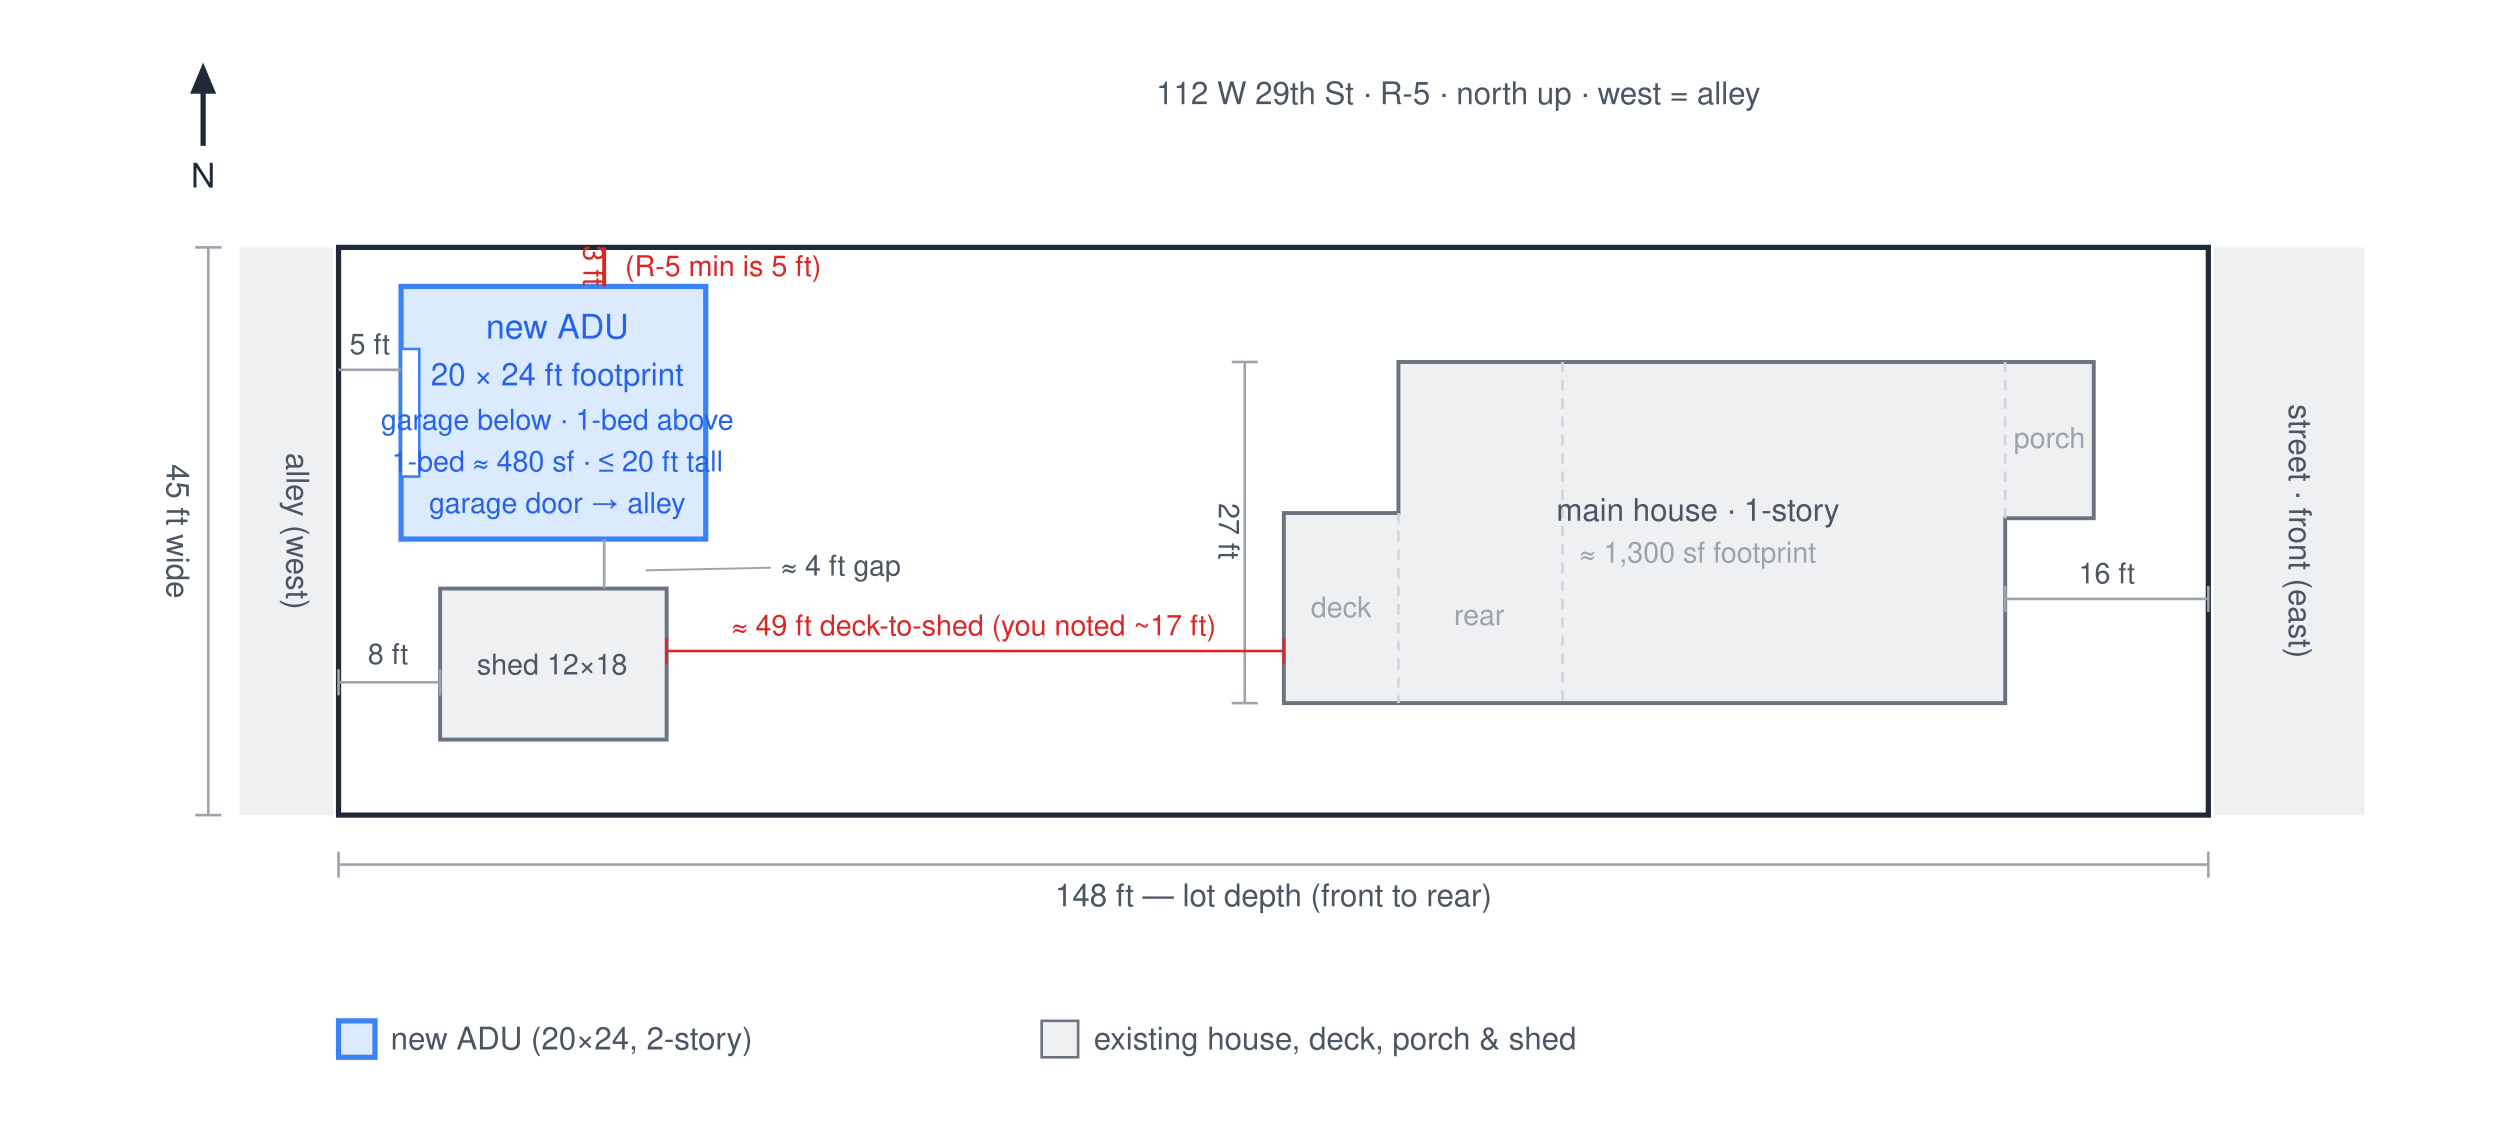
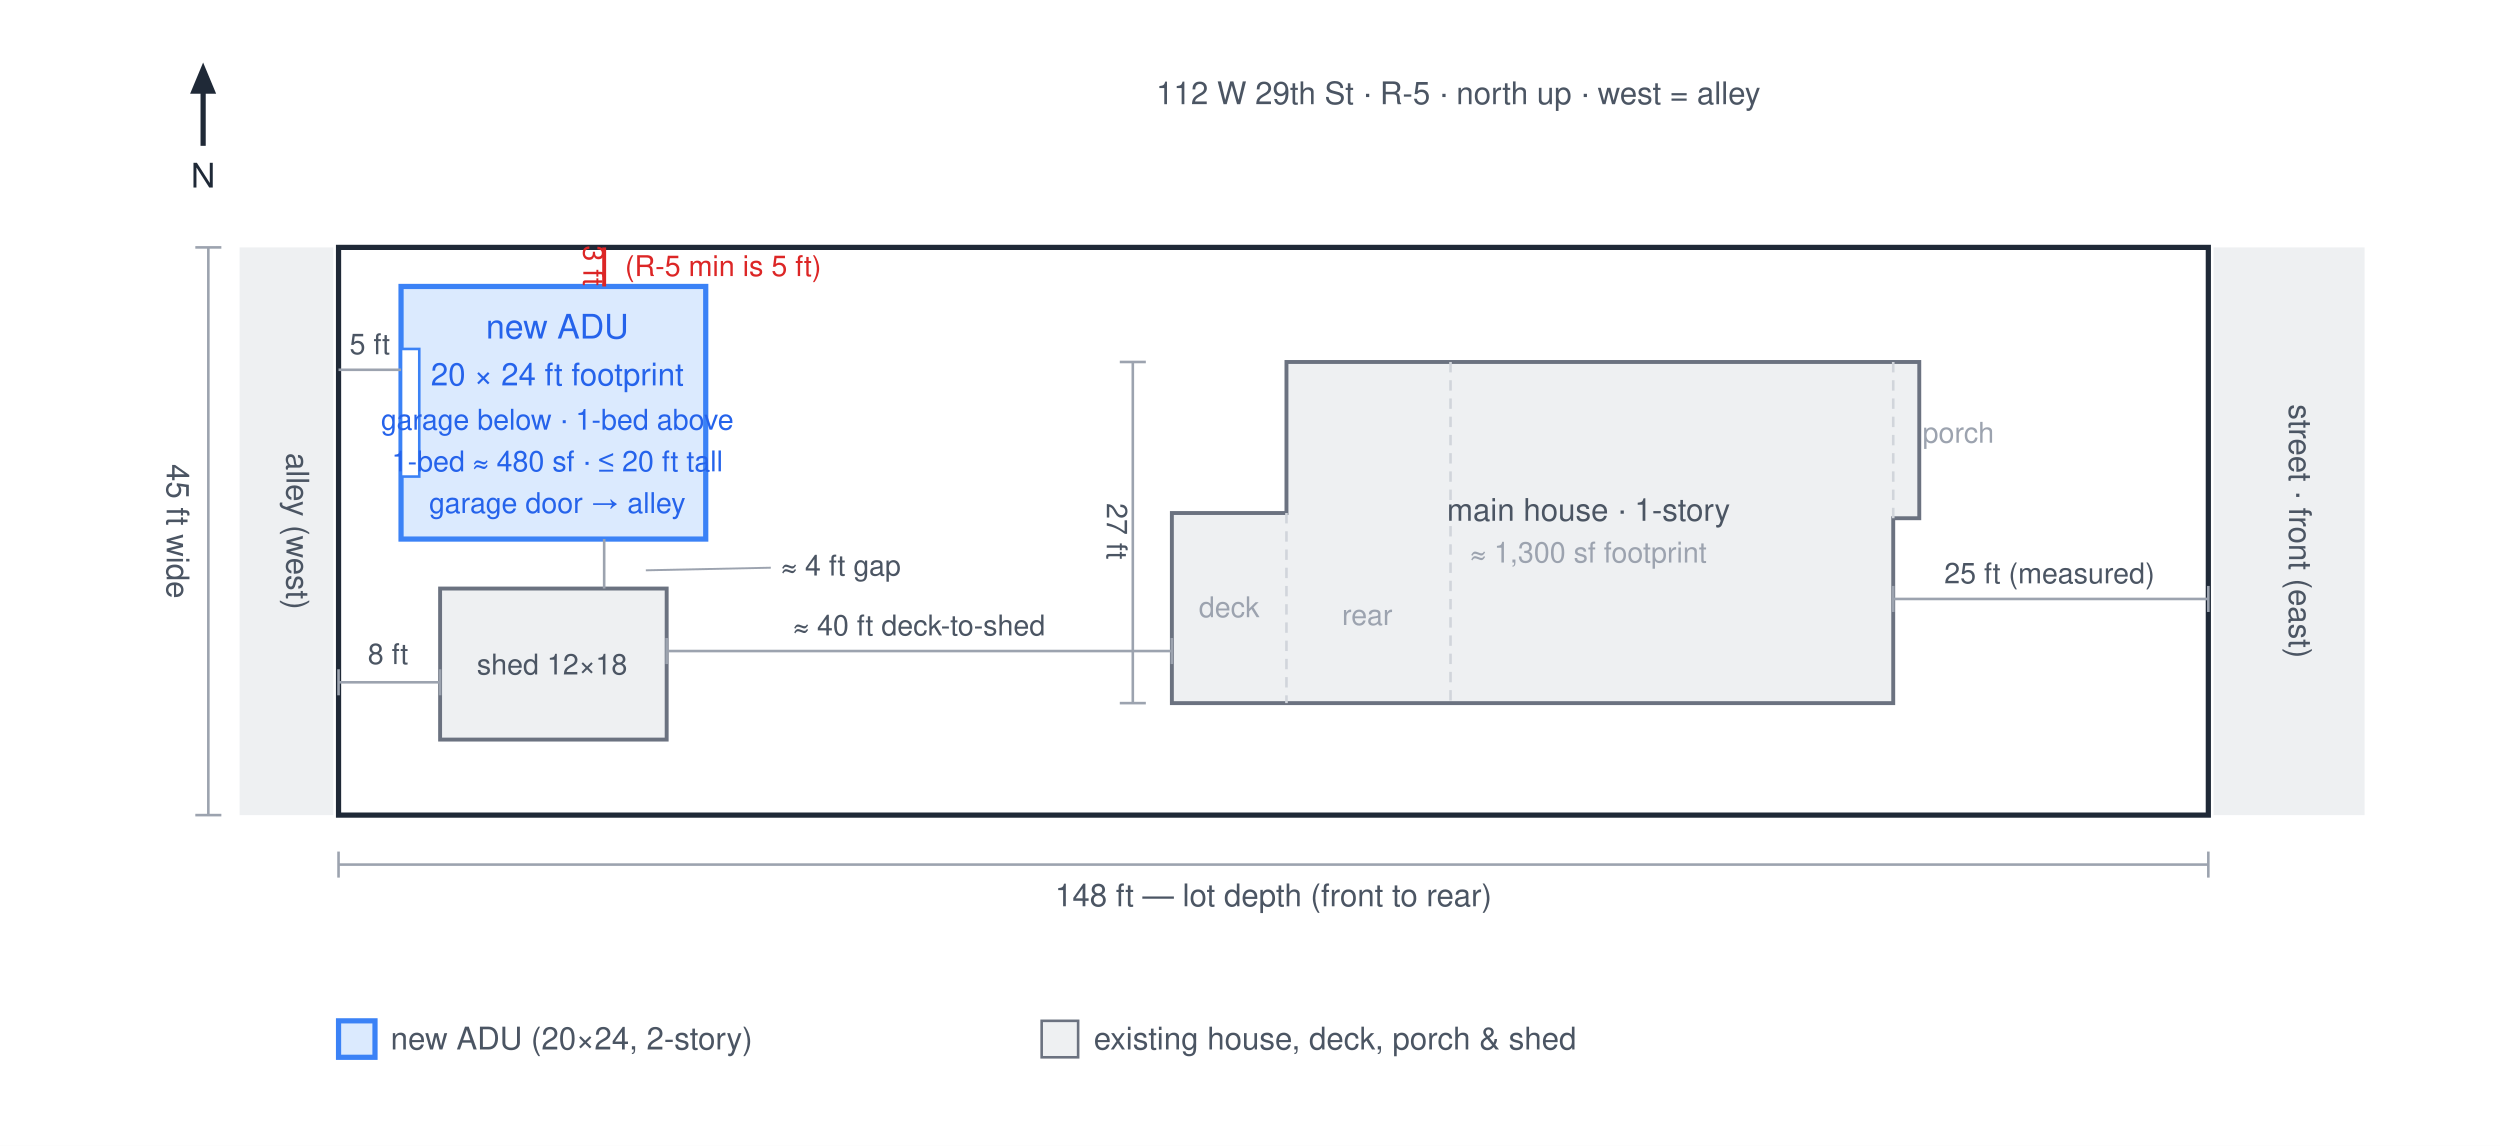
<svg xmlns="http://www.w3.org/2000/svg" viewBox="0 0 960 440" font-family="-apple-system, Helvetica, Arial, sans-serif">
  <rect x="0" y="0" width="960" height="440" fill="#ffffff" />
  <rect x="92" y="95" width="36" height="218" fill="#eef0f2" />
  <text transform="rotate(90 110 204)" x="110" y="204" text-anchor="middle" font-size="12" fill="#4b5563">alley (west)</text>
  <rect x="850" y="95" width="58" height="218" fill="#eef0f2" />
  <text transform="rotate(90 879 204)" x="879" y="204" text-anchor="middle" font-size="12" fill="#4b5563">street · front (east)</text>
  <rect x="130" y="95" width="718" height="218" fill="none" stroke="#1f2937" stroke-width="2" />
-   <path d="M804 139 L804 199 L770 199 L770 270 L493 270 L493 197 L537 197 L537 139 Z" fill="#eef0f2" stroke="#6b7280" stroke-width="1.5" />
-   <line x1="770" y1="139" x2="770" y2="199" stroke="#d1d5db" stroke-width="1" stroke-dasharray="4 3" />
-   <line x1="600" y1="139" x2="600" y2="270" stroke="#d1d5db" stroke-width="1" stroke-dasharray="4 3" />
-   <line x1="537" y1="197" x2="537" y2="270" stroke="#d1d5db" stroke-width="1" stroke-dasharray="4 3" />
-   <text x="652" y="200" text-anchor="middle" font-size="12" fill="#4b5563">main house · 1-story</text>
-   <text x="652" y="216" text-anchor="middle" font-size="11" fill="#9ca3af">≈ 1,300 sf footprint</text>
-   <text x="568" y="240" text-anchor="middle" font-size="11" fill="#9ca3af">rear</text>
-   <text x="515" y="237" text-anchor="middle" font-size="11" fill="#9ca3af">deck</text>
-   <text x="787" y="172" text-anchor="middle" font-size="11" fill="#9ca3af">porch</text>
-   <line x1="770" y1="230" x2="848" y2="230" stroke="#9ca3af" stroke-width="1" />
-   <line x1="770" y1="225" x2="770" y2="235" stroke="#9ca3af" stroke-width="1" />
+   <path d="M737 139 L737 199 L727 199 L727 270 L450 270 L450 197 L494 197 L494 139 Z" fill="#eef0f2" stroke="#6b7280" stroke-width="1.5" />
+   <line x1="727" y1="139" x2="727" y2="199" stroke="#d1d5db" stroke-width="1" stroke-dasharray="4 3" />
+   <line x1="557" y1="139" x2="557" y2="270" stroke="#d1d5db" stroke-width="1" stroke-dasharray="4 3" />
+   <line x1="494" y1="197" x2="494" y2="270" stroke="#d1d5db" stroke-width="1" stroke-dasharray="4 3" />
+   <text x="610" y="200" text-anchor="middle" font-size="12" fill="#4b5563">main house · 1-story</text>
+   <text x="610" y="216" text-anchor="middle" font-size="11" fill="#9ca3af">≈ 1,300 sf footprint</text>
+   <text x="525" y="240" text-anchor="middle" font-size="11" fill="#9ca3af">rear</text>
+   <text x="472" y="237" text-anchor="middle" font-size="11" fill="#9ca3af">deck</text>
+   <text x="752" y="170" text-anchor="middle" font-size="11" fill="#9ca3af">porch</text>
+   <line x1="727" y1="230" x2="848" y2="230" stroke="#9ca3af" stroke-width="1" />
+   <line x1="727" y1="225" x2="727" y2="235" stroke="#9ca3af" stroke-width="1" />
  <line x1="848" y1="225" x2="848" y2="235" stroke="#9ca3af" stroke-width="1" />
-   <text x="809" y="224" text-anchor="middle" font-size="11" fill="#4b5563">16 ft</text>
-   <line x1="478" y1="139" x2="478" y2="270" stroke="#9ca3af" stroke-width="1" />
-   <line x1="473" y1="139" x2="483" y2="139" stroke="#9ca3af" stroke-width="1" />
-   <line x1="473" y1="270" x2="483" y2="270" stroke="#9ca3af" stroke-width="1" />
-   <text transform="rotate(90 468 204)" x="468" y="204" text-anchor="middle" font-size="11" fill="#4b5563">27 ft</text>
+   <text x="787" y="224" text-anchor="middle" font-size="11" fill="#4b5563">25 ft (measured)</text>
+   <line x1="435" y1="139" x2="435" y2="270" stroke="#9ca3af" stroke-width="1" />
+   <line x1="430" y1="139" x2="440" y2="139" stroke="#9ca3af" stroke-width="1" />
+   <line x1="430" y1="270" x2="440" y2="270" stroke="#9ca3af" stroke-width="1" />
+   <text transform="rotate(90 425 204)" x="425" y="204" text-anchor="middle" font-size="11" fill="#4b5563">27 ft</text>
  <rect x="169" y="226" width="87" height="58" fill="#eef0f2" stroke="#6b7280" stroke-width="1.5" />
  <text x="212" y="259" text-anchor="middle" font-size="11" fill="#4b5563">shed 12×18</text>
  <line x1="130" y1="262" x2="169" y2="262" stroke="#9ca3af" stroke-width="1" />
  <line x1="130" y1="257" x2="130" y2="267" stroke="#9ca3af" stroke-width="1" />
  <line x1="169" y1="257" x2="169" y2="267" stroke="#9ca3af" stroke-width="1" />
  <text x="149" y="255" text-anchor="middle" font-size="11" fill="#4b5563">8 ft</text>
-   <line x1="256" y1="250" x2="493" y2="250" stroke="#dc2626" stroke-width="1" />
-   <line x1="256" y1="245" x2="256" y2="255" stroke="#dc2626" stroke-width="1" />
-   <line x1="493" y1="245" x2="493" y2="255" stroke="#dc2626" stroke-width="1" />
-   <text x="374" y="244" text-anchor="middle" font-size="11" fill="#dc2626">≈ 49 ft deck-to-shed (you noted ~17 ft)</text>
+   <line x1="256" y1="250" x2="450" y2="250" stroke="#9ca3af" stroke-width="1" />
+   <line x1="256" y1="245" x2="256" y2="255" stroke="#9ca3af" stroke-width="1" />
+   <line x1="450" y1="245" x2="450" y2="255" stroke="#9ca3af" stroke-width="1" />
+   <text x="353" y="244" text-anchor="middle" font-size="11" fill="#4b5563">≈ 40 ft deck-to-shed</text>
  <rect x="154" y="110" width="117" height="97" fill="#dbeafe" stroke="#3b82f6" stroke-width="2" />
  <rect x="154" y="134" width="7" height="49" fill="#ffffff" stroke="#3b82f6" stroke-width="1" />
  <text x="214" y="130" text-anchor="middle" font-size="13" fill="#2563eb" font-weight="500">new ADU</text>
  <text x="214" y="148" text-anchor="middle" font-size="12" fill="#2563eb">20 × 24 ft footprint</text>
  <text x="214" y="165" text-anchor="middle" font-size="11" fill="#2563eb">garage below · 1-bed above</text>
  <text x="214" y="181" text-anchor="middle" font-size="11" fill="#2563eb">1-bed ≈ 480 sf · ≤ 20 ft tall</text>
  <text x="214" y="197" text-anchor="middle" font-size="11" fill="#2563eb">garage door → alley</text>
  <line x1="130" y1="142" x2="154" y2="142" stroke="#9ca3af" stroke-width="1" />
  <text x="142" y="136" text-anchor="middle" font-size="11" fill="#4b5563">5 ft</text>
  <line x1="232" y1="95" x2="232" y2="110" stroke="#dc2626" stroke-width="1.5" />
  <text transform="rotate(90 224 102)" x="224" y="102" text-anchor="middle" font-size="11" fill="#dc2626">3 ft</text>
  <text x="240" y="106" font-size="11" fill="#dc2626">(R-5 min is 5 ft)</text>
  <line x1="232" y1="207" x2="232" y2="226" stroke="#9ca3af" stroke-width="1" />
  <text x="300" y="221" font-size="11" fill="#4b5563">≈ 4 ft gap</text>
  <line x1="248" y1="219" x2="296" y2="218" stroke="#9ca3af" stroke-width="0.75" />
  <line x1="130" y1="332" x2="848" y2="332" stroke="#9ca3af" stroke-width="1" />
  <line x1="130" y1="327" x2="130" y2="337" stroke="#9ca3af" stroke-width="1" />
  <line x1="848" y1="327" x2="848" y2="337" stroke="#9ca3af" stroke-width="1" />
  <text x="489" y="348" text-anchor="middle" font-size="12" fill="#4b5563">148 ft — lot depth (front to rear)</text>
  <line x1="80" y1="95" x2="80" y2="313" stroke="#9ca3af" stroke-width="1" />
  <line x1="75" y1="95" x2="85" y2="95" stroke="#9ca3af" stroke-width="1" />
  <line x1="75" y1="313" x2="85" y2="313" stroke="#9ca3af" stroke-width="1" />
  <text transform="rotate(90 64 204)" x="64" y="204" text-anchor="middle" font-size="12" fill="#4b5563">45 ft wide</text>
  <line x1="78" y1="56" x2="78" y2="28" stroke="#1f2937" stroke-width="2" />
  <path d="M73 36 L78 24 L83 36 Z" fill="#1f2937" />
  <text x="78" y="72" text-anchor="middle" font-size="13" fill="#1f2937">N</text>
  <text x="560" y="40" text-anchor="middle" font-size="12" fill="#4b5563">112 W 29th St · R-5 · north up · west = alley</text>
  <rect x="130" y="392" width="14" height="14" fill="#dbeafe" stroke="#3b82f6" stroke-width="2" />
  <text x="150" y="403" font-size="12" fill="#4b5563">new ADU (20×24, 2-story)</text>
  <rect x="400" y="392" width="14" height="14" fill="#eef0f2" stroke="#6b7280" />
  <text x="420" y="403" font-size="12" fill="#4b5563">existing house, deck, porch &amp; shed</text>
</svg>
